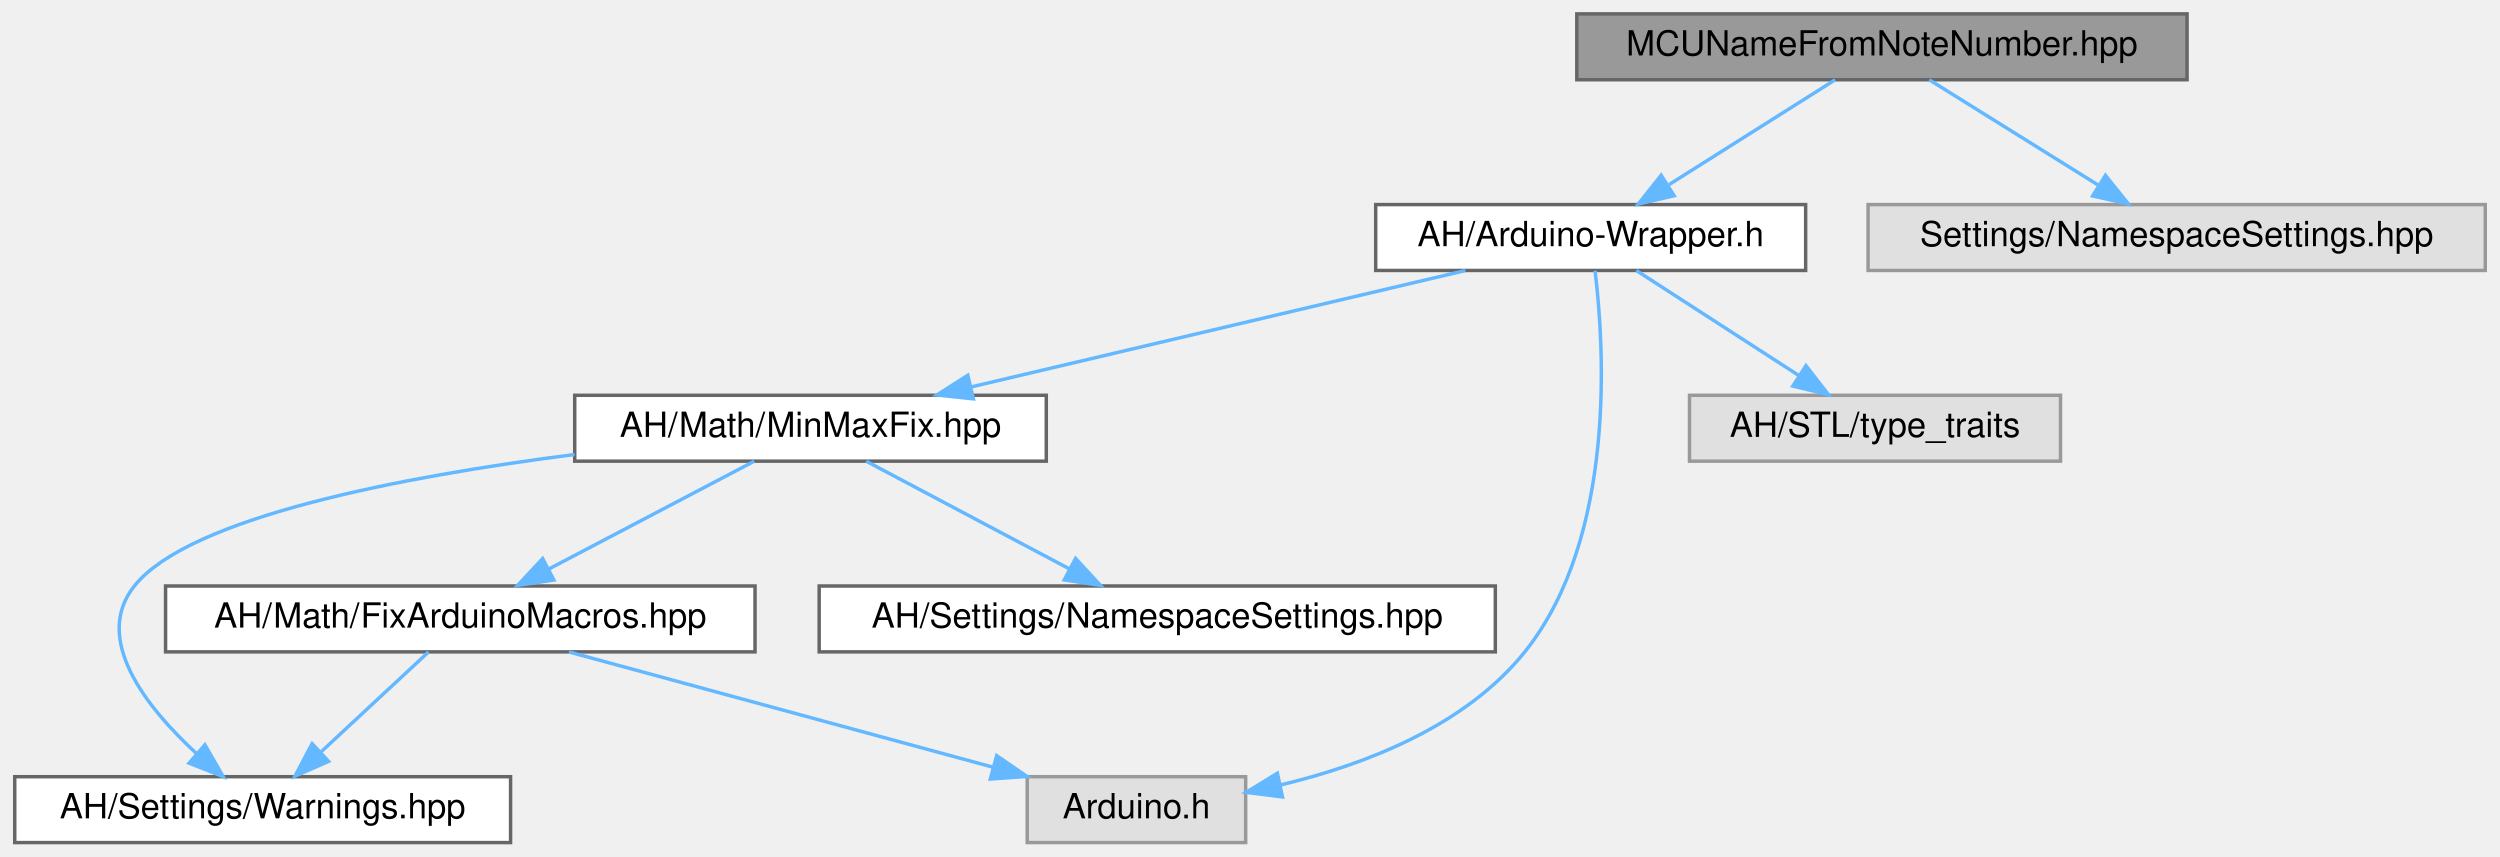
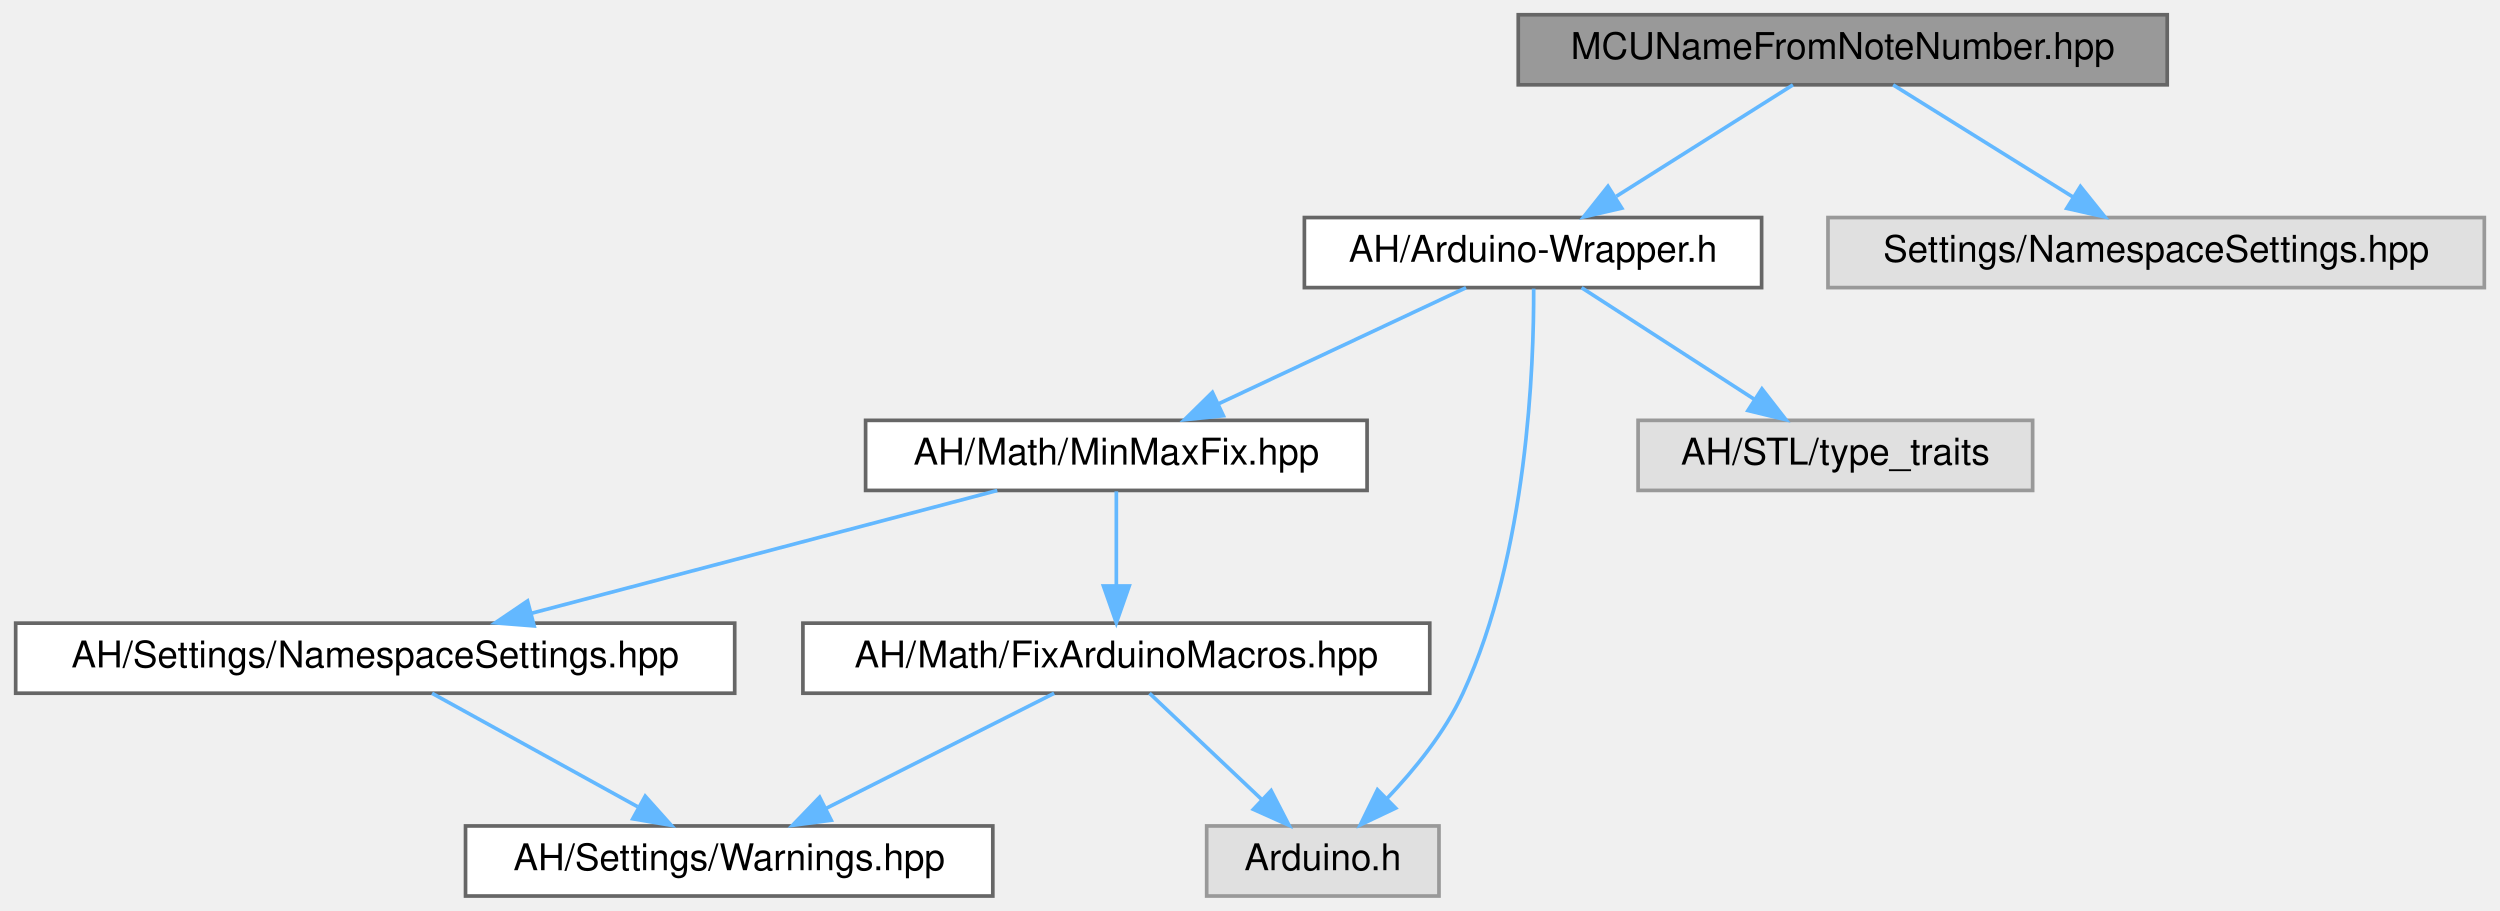
- <svg xmlns="http://www.w3.org/2000/svg" xmlns:xlink="http://www.w3.org/1999/xlink" width="721pt" height="247pt" viewBox="0.00 0.00 720.50 247.00">
+ <svg xmlns="http://www.w3.org/2000/svg" xmlns:xlink="http://www.w3.org/1999/xlink" width="678pt" height="247pt" viewBox="0.00 0.00 677.50 247.00">
  <g id="graph0" class="graph" transform="scale(1 1) rotate(0) translate(4 243)">
    <g id="Node000001" class="node">
      <g id="a_Node000001">
        <a xlink:title=" ">
-           <polygon fill="#999999" stroke="#666666" points="626.5,-239 450.5,-239 450.5,-220 626.5,-220 626.5,-239" />
-           <text text-anchor="middle" x="538.5" y="-227" font-family="Helvetica,sans-Serif" font-size="10.00">MCUNameFromNoteNumber.hpp</text>
+           <polygon fill="#999999" stroke="#666666" points="583.5,-239 407.5,-239 407.5,-220 583.5,-220 583.5,-239" />
+           <text text-anchor="middle" x="495.5" y="-227" font-family="Helvetica,sans-Serif" font-size="10.00">MCUNameFromNoteNumber.hpp</text>
        </a>
      </g>
    </g>
    <g id="Node000002" class="node">
      <g id="a_Node000002">
        <a xlink:href="../../d6/ddf/Arduino-Wrapper_8h.html" target="_top" xlink:title=" ">
-           <polygon fill="white" stroke="#666666" points="516.5,-184 392.5,-184 392.5,-165 516.5,-165 516.5,-184" />
-           <text text-anchor="middle" x="454.5" y="-172" font-family="Helvetica,sans-Serif" font-size="10.00">AH/Arduino-Wrapper.h</text>
+           <polygon fill="white" stroke="#666666" points="473.5,-184 349.5,-184 349.5,-165 473.5,-165 473.5,-184" />
+           <text text-anchor="middle" x="411.5" y="-172" font-family="Helvetica,sans-Serif" font-size="10.00">AH/Arduino-Wrapper.h</text>
        </a>
      </g>
    </g>
    <g id="edge1_Node000001_Node000002" class="edge">
      <g id="a_edge1_Node000001_Node000002">
        <a xlink:title=" ">
-           <path fill="none" stroke="#63b8ff" d="M525,-219.98C512.1,-211.84 492.4,-199.41 477.1,-189.76" />
-           <polygon fill="#63b8ff" stroke="#63b8ff" points="478.57,-186.55 468.24,-184.17 474.83,-192.47 478.57,-186.55" />
+           <path fill="none" stroke="#63b8ff" d="M482,-219.98C469.1,-211.84 449.4,-199.41 434.1,-189.76" />
+           <polygon fill="#63b8ff" stroke="#63b8ff" points="435.57,-186.55 425.24,-184.17 431.83,-192.47 435.57,-186.55" />
        </a>
      </g>
    </g>
    <g id="Node000009" class="node">
      <g id="a_Node000009">
        <a xlink:title=" ">
-           <polygon fill="#e0e0e0" stroke="#999999" points="712.5,-184 534.5,-184 534.5,-165 712.5,-165 712.5,-184" />
-           <text text-anchor="middle" x="623.5" y="-172" font-family="Helvetica,sans-Serif" font-size="10.00">Settings/NamespaceSettings.hpp</text>
+           <polygon fill="#e0e0e0" stroke="#999999" points="669.5,-184 491.5,-184 491.5,-165 669.5,-165 669.5,-184" />
+           <text text-anchor="middle" x="580.5" y="-172" font-family="Helvetica,sans-Serif" font-size="10.00">Settings/NamespaceSettings.hpp</text>
        </a>
      </g>
    </g>
    <g id="edge10_Node000001_Node000009" class="edge">
      <g id="a_edge10_Node000001_Node000009">
        <a xlink:title=" ">
-           <path fill="none" stroke="#63b8ff" d="M552.16,-219.98C565.34,-211.77 585.53,-199.18 601.07,-189.49" />
-           <polygon fill="#63b8ff" stroke="#63b8ff" points="602.96,-192.43 609.59,-184.17 599.26,-186.49 602.96,-192.43" />
+           <path fill="none" stroke="#63b8ff" d="M509.16,-219.98C522.34,-211.77 542.53,-199.18 558.07,-189.49" />
+           <polygon fill="#63b8ff" stroke="#63b8ff" points="559.96,-192.43 566.59,-184.17 556.26,-186.49 559.96,-192.43" />
        </a>
      </g>
    </g>
    <g id="Node000003" class="node">
      <g id="a_Node000003">
        <a xlink:href="../../d7/d79/MinMaxFix_8hpp.html" target="_top" xlink:title=" ">
-           <polygon fill="white" stroke="#666666" points="297.5,-129 161.5,-129 161.5,-110 297.5,-110 297.5,-129" />
-           <text text-anchor="middle" x="229.5" y="-117" font-family="Helvetica,sans-Serif" font-size="10.00">AH/Math/MinMaxFix.hpp</text>
+           <polygon fill="white" stroke="#666666" points="366.5,-129 230.5,-129 230.5,-110 366.5,-110 366.5,-129" />
+           <text text-anchor="middle" x="298.5" y="-117" font-family="Helvetica,sans-Serif" font-size="10.00">AH/Math/MinMaxFix.hpp</text>
        </a>
      </g>
    </g>
    <g id="edge2_Node000002_Node000003" class="edge">
      <g id="a_edge2_Node000002_Node000003">
        <a xlink:title=" ">
-           <path fill="none" stroke="#63b8ff" d="M418.35,-164.98C379.59,-155.86 317.95,-141.33 275.7,-131.38" />
-           <polygon fill="#63b8ff" stroke="#63b8ff" points="276.47,-127.97 265.93,-129.08 274.86,-134.78 276.47,-127.97" />
+           <path fill="none" stroke="#63b8ff" d="M393.34,-164.98C375.25,-156.5 347.22,-143.35 326.31,-133.54" />
+           <polygon fill="#63b8ff" stroke="#63b8ff" points="327.53,-130.25 316.99,-129.17 324.55,-136.59 327.53,-130.25" />
        </a>
      </g>
    </g>
    <g id="Node000006" class="node">
      <g id="a_Node000006">
        <a xlink:title=" ">
-           <polygon fill="#e0e0e0" stroke="#999999" points="355,-19 292,-19 292,0 355,0 355,-19" />
-           <text text-anchor="middle" x="323.5" y="-7" font-family="Helvetica,sans-Serif" font-size="10.00">Arduino.h</text>
+           <polygon fill="#e0e0e0" stroke="#999999" points="386,-19 323,-19 323,0 386,0 386,-19" />
+           <text text-anchor="middle" x="354.5" y="-7" font-family="Helvetica,sans-Serif" font-size="10.00">Arduino.h</text>
        </a>
      </g>
    </g>
    <g id="edge9_Node000002_Node000006" class="edge">
      <g id="a_edge9_Node000002_Node000006">
        <a xlink:title=" ">
-           <path fill="none" stroke="#63b8ff" d="M455.76,-164.92C458.37,-143.72 462.09,-88.16 435.5,-55 418.32,-33.57 389.32,-22.42 365.13,-16.64" />
-           <polygon fill="#63b8ff" stroke="#63b8ff" points="365.62,-13.16 355.11,-14.48 364.14,-20.01 365.62,-13.16" />
+           <path fill="none" stroke="#63b8ff" d="M411.68,-164.71C411.76,-144.39 410.07,-93.02 392.5,-55 387.58,-44.35 379.36,-34.25 371.83,-26.37" />
+           <polygon fill="#63b8ff" stroke="#63b8ff" points="374.24,-23.84 364.66,-19.3 369.32,-28.82 374.24,-23.84" />
        </a>
      </g>
    </g>
    <g id="Node000008" class="node">
      <g id="a_Node000008">
        <a xlink:title=" ">
-           <polygon fill="#e0e0e0" stroke="#999999" points="590,-129 483,-129 483,-110 590,-110 590,-129" />
-           <text text-anchor="middle" x="536.5" y="-117" font-family="Helvetica,sans-Serif" font-size="10.00">AH/STL/type_traits</text>
+           <polygon fill="#e0e0e0" stroke="#999999" points="547,-129 440,-129 440,-110 547,-110 547,-129" />
+           <text text-anchor="middle" x="493.5" y="-117" font-family="Helvetica,sans-Serif" font-size="10.00">AH/STL/type_traits</text>
        </a>
      </g>
    </g>
    <g id="edge8_Node000002_Node000008" class="edge">
      <g id="a_edge8_Node000002_Node000008">
        <a xlink:title=" ">
-           <path fill="none" stroke="#63b8ff" d="M467.67,-164.98C480.27,-156.84 499.5,-144.41 514.44,-134.76" />
-           <polygon fill="#63b8ff" stroke="#63b8ff" points="516.59,-137.54 523.09,-129.17 512.79,-131.66 516.59,-137.54" />
+           <path fill="none" stroke="#63b8ff" d="M424.67,-164.98C437.27,-156.84 456.5,-144.41 471.44,-134.76" />
+           <polygon fill="#63b8ff" stroke="#63b8ff" points="473.59,-137.54 480.09,-129.17 469.79,-131.66 473.59,-137.54" />
        </a>
      </g>
    </g>
    <g id="Node000004" class="node">
      <g id="a_Node000004">
-         <a xlink:href="../../d1/d65/Warnings_8hpp.html" target="_top" xlink:title=" ">
-           <polygon fill="white" stroke="#666666" points="143,-19 0,-19 0,0 143,0 143,-19" />
-           <text text-anchor="middle" x="71.5" y="-7" font-family="Helvetica,sans-Serif" font-size="10.00">AH/Settings/Warnings.hpp</text>
+         <a xlink:href="../../d6/d3b/FixArduinoMacros_8hpp.html" target="_top" xlink:title=" ">
+           <polygon fill="white" stroke="#666666" points="383.5,-74 213.5,-74 213.5,-55 383.5,-55 383.5,-74" />
+           <text text-anchor="middle" x="298.5" y="-62" font-family="Helvetica,sans-Serif" font-size="10.00">AH/Math/FixArduinoMacros.hpp</text>
        </a>
      </g>
    </g>
    <g id="edge3_Node000003_Node000004" class="edge">
      <g id="a_edge3_Node000003_Node000004">
        <a xlink:title=" ">
-           <path fill="none" stroke="#63b8ff" d="M161.44,-111.92C111.72,-105.55 50.33,-93.85 34.5,-74 22.35,-58.77 37.86,-39.11 52.36,-25.73" />
-           <polygon fill="#63b8ff" stroke="#63b8ff" points="54.85,-28.2 60.13,-19.01 50.27,-22.91 54.85,-28.2" />
-         </a>
-       </g>
-     </g>
-     <g id="Node000005" class="node">
-       <g id="a_Node000005">
-         <a xlink:href="../../d6/d3b/FixArduinoMacros_8hpp.html" target="_top" xlink:title=" ">
-           <polygon fill="white" stroke="#666666" points="213.5,-74 43.5,-74 43.5,-55 213.5,-55 213.5,-74" />
-           <text text-anchor="middle" x="128.5" y="-62" font-family="Helvetica,sans-Serif" font-size="10.00">AH/Math/FixArduinoMacros.hpp</text>
-         </a>
-       </g>
-     </g>
-     <g id="edge4_Node000003_Node000005" class="edge">
-       <g id="a_edge4_Node000003_Node000005">
-         <a xlink:title=" ">
-           <path fill="none" stroke="#63b8ff" d="M213.27,-109.98C197.32,-101.61 172.72,-88.7 154.12,-78.95" />
-           <polygon fill="#63b8ff" stroke="#63b8ff" points="155.5,-75.72 145.02,-74.17 152.25,-81.92 155.5,-75.72" />
+           <path fill="none" stroke="#63b8ff" d="M298.5,-109.75C298.5,-102.8 298.5,-92.85 298.5,-84.13" />
+           <polygon fill="#63b8ff" stroke="#63b8ff" points="302,-84.09 298.5,-74.09 295,-84.09 302,-84.09" />
        </a>
      </g>
    </g>
    <g id="Node000007" class="node">
      <g id="a_Node000007">
        <a xlink:href="../../d6/db0/AH_2Settings_2NamespaceSettings_8hpp.html" target="_top" xlink:title=" ">
-           <polygon fill="white" stroke="#666666" points="427,-74 232,-74 232,-55 427,-55 427,-74" />
-           <text text-anchor="middle" x="329.5" y="-62" font-family="Helvetica,sans-Serif" font-size="10.00">AH/Settings/NamespaceSettings.hpp</text>
+           <polygon fill="white" stroke="#666666" points="195,-74 0,-74 0,-55 195,-55 195,-74" />
+           <text text-anchor="middle" x="97.5" y="-62" font-family="Helvetica,sans-Serif" font-size="10.00">AH/Settings/NamespaceSettings.hpp</text>
        </a>
      </g>
    </g>
-     <g id="edge7_Node000003_Node000007" class="edge">
-       <g id="a_edge7_Node000003_Node000007">
+     <g id="edge6_Node000003_Node000007" class="edge">
+       <g id="a_edge6_Node000003_Node000007">
        <a xlink:title=" ">
-           <path fill="none" stroke="#63b8ff" d="M245.57,-109.98C261.36,-101.61 285.72,-88.7 304.13,-78.95" />
-           <polygon fill="#63b8ff" stroke="#63b8ff" points="305.94,-81.95 313.14,-74.17 302.67,-75.76 305.94,-81.95" />
+           <path fill="none" stroke="#63b8ff" d="M266.21,-109.98C231.88,-100.93 177.44,-86.58 139.73,-76.64" />
+           <polygon fill="#63b8ff" stroke="#63b8ff" points="140.61,-73.25 130.05,-74.08 138.82,-80.02 140.61,-73.25" />
        </a>
      </g>
    </g>
-     <g id="edge5_Node000005_Node000004" class="edge">
-       <g id="a_edge5_Node000005_Node000004">
-         <a xlink:title=" ">
-           <path fill="none" stroke="#63b8ff" d="M119.34,-54.98C111,-47.23 98.47,-35.58 88.32,-26.14" />
-           <polygon fill="#63b8ff" stroke="#63b8ff" points="90.53,-23.42 80.82,-19.17 85.76,-28.54 90.53,-23.42" />
+     <g id="Node000005" class="node">
+       <g id="a_Node000005">
+         <a xlink:href="../../d1/d65/Warnings_8hpp.html" target="_top" xlink:title=" ">
+           <polygon fill="white" stroke="#666666" points="265,-19 122,-19 122,0 265,0 265,-19" />
+           <text text-anchor="middle" x="193.5" y="-7" font-family="Helvetica,sans-Serif" font-size="10.00">AH/Settings/Warnings.hpp</text>
        </a>
      </g>
    </g>
-     <g id="edge6_Node000005_Node000006" class="edge">
-       <g id="a_edge6_Node000005_Node000006">
+     <g id="edge4_Node000004_Node000005" class="edge">
+       <g id="a_edge4_Node000004_Node000005">
        <a xlink:title=" ">
-           <path fill="none" stroke="#63b8ff" d="M159.83,-54.98C192.99,-45.97 245.5,-31.7 282.06,-21.76" />
-           <polygon fill="#63b8ff" stroke="#63b8ff" points="283.19,-25.08 291.92,-19.08 281.36,-18.33 283.19,-25.08" />
+           <path fill="none" stroke="#63b8ff" d="M281.63,-54.98C264.89,-46.54 239,-33.47 219.61,-23.68" />
+           <polygon fill="#63b8ff" stroke="#63b8ff" points="221.18,-20.55 210.68,-19.17 218.03,-26.8 221.18,-20.55" />
+         </a>
+       </g>
+     </g>
+     <g id="edge5_Node000004_Node000006" class="edge">
+       <g id="a_edge5_Node000004_Node000006">
+         <a xlink:title=" ">
+           <path fill="none" stroke="#63b8ff" d="M307.5,-54.98C315.69,-47.23 328.01,-35.58 337.97,-26.14" />
+           <polygon fill="#63b8ff" stroke="#63b8ff" points="340.48,-28.59 345.34,-19.17 335.67,-23.5 340.48,-28.59" />
+         </a>
+       </g>
+     </g>
+     <g id="edge7_Node000007_Node000005" class="edge">
+       <g id="a_edge7_Node000007_Node000005">
+         <a xlink:title=" ">
+           <path fill="none" stroke="#63b8ff" d="M112.92,-54.98C127.95,-46.69 151.04,-33.94 168.66,-24.22" />
+           <polygon fill="#63b8ff" stroke="#63b8ff" points="170.73,-27.07 177.8,-19.17 167.35,-20.94 170.73,-27.07" />
        </a>
      </g>
    </g>
  </g>
</svg>
